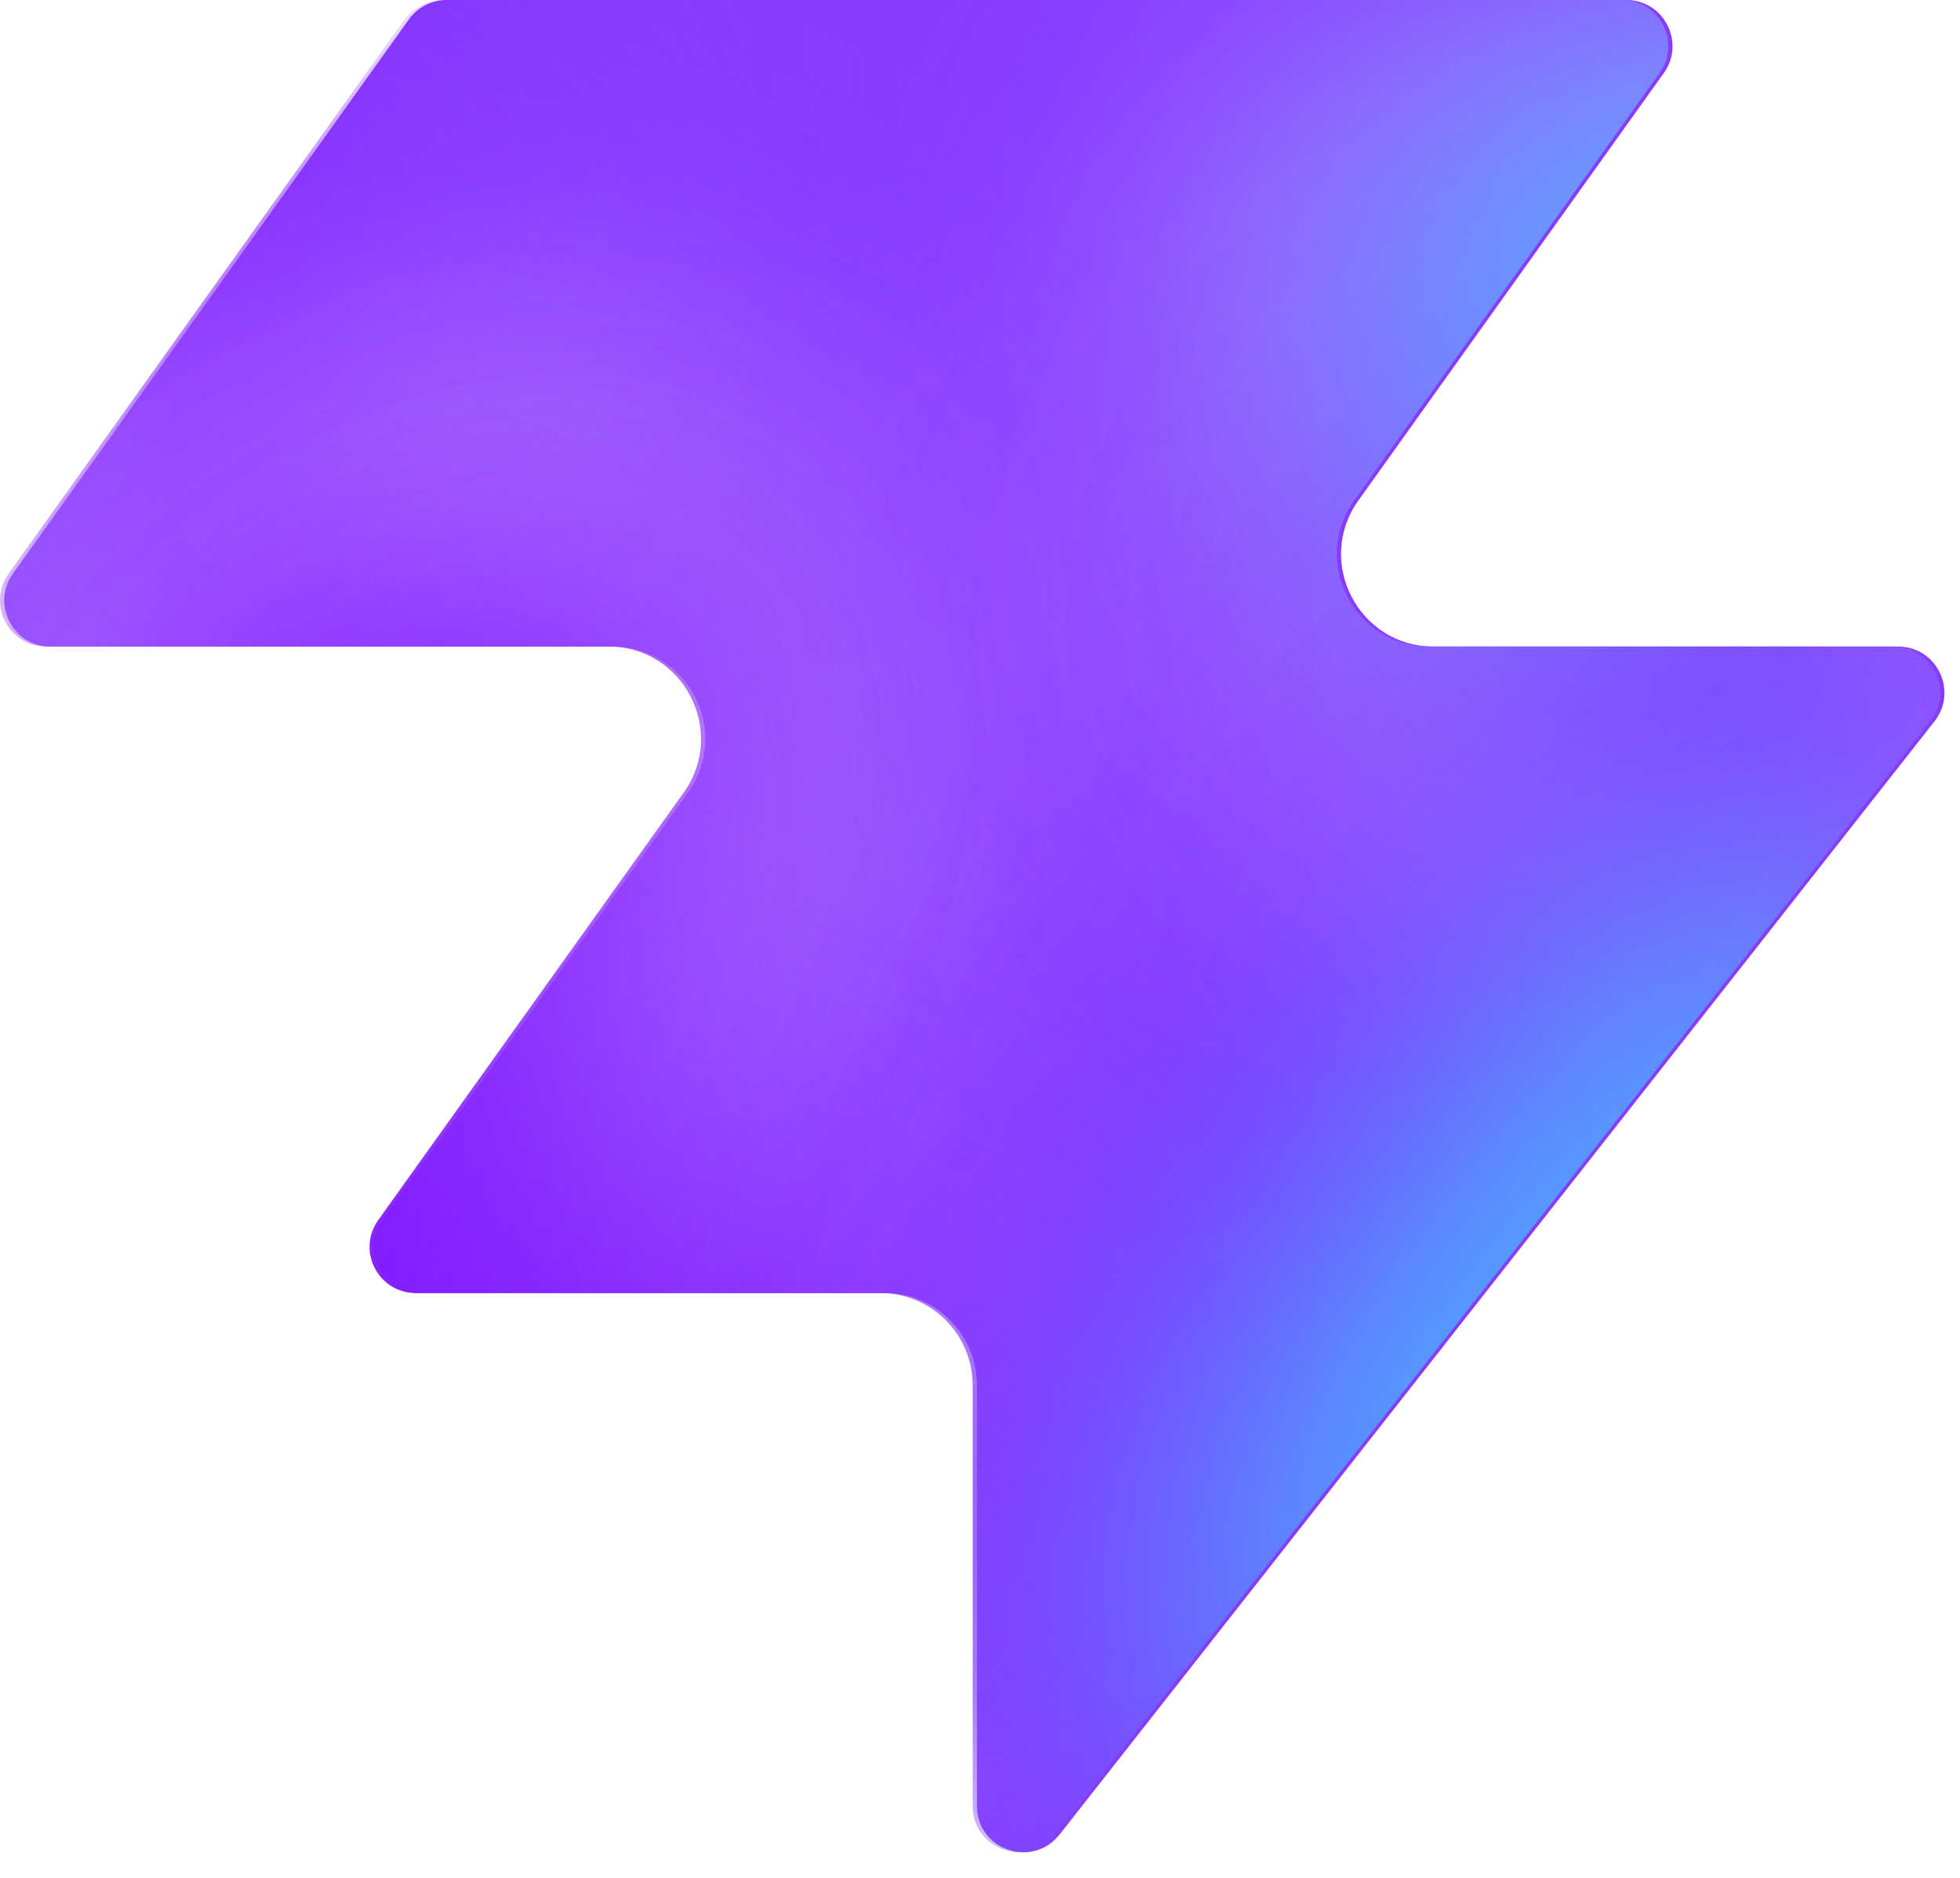
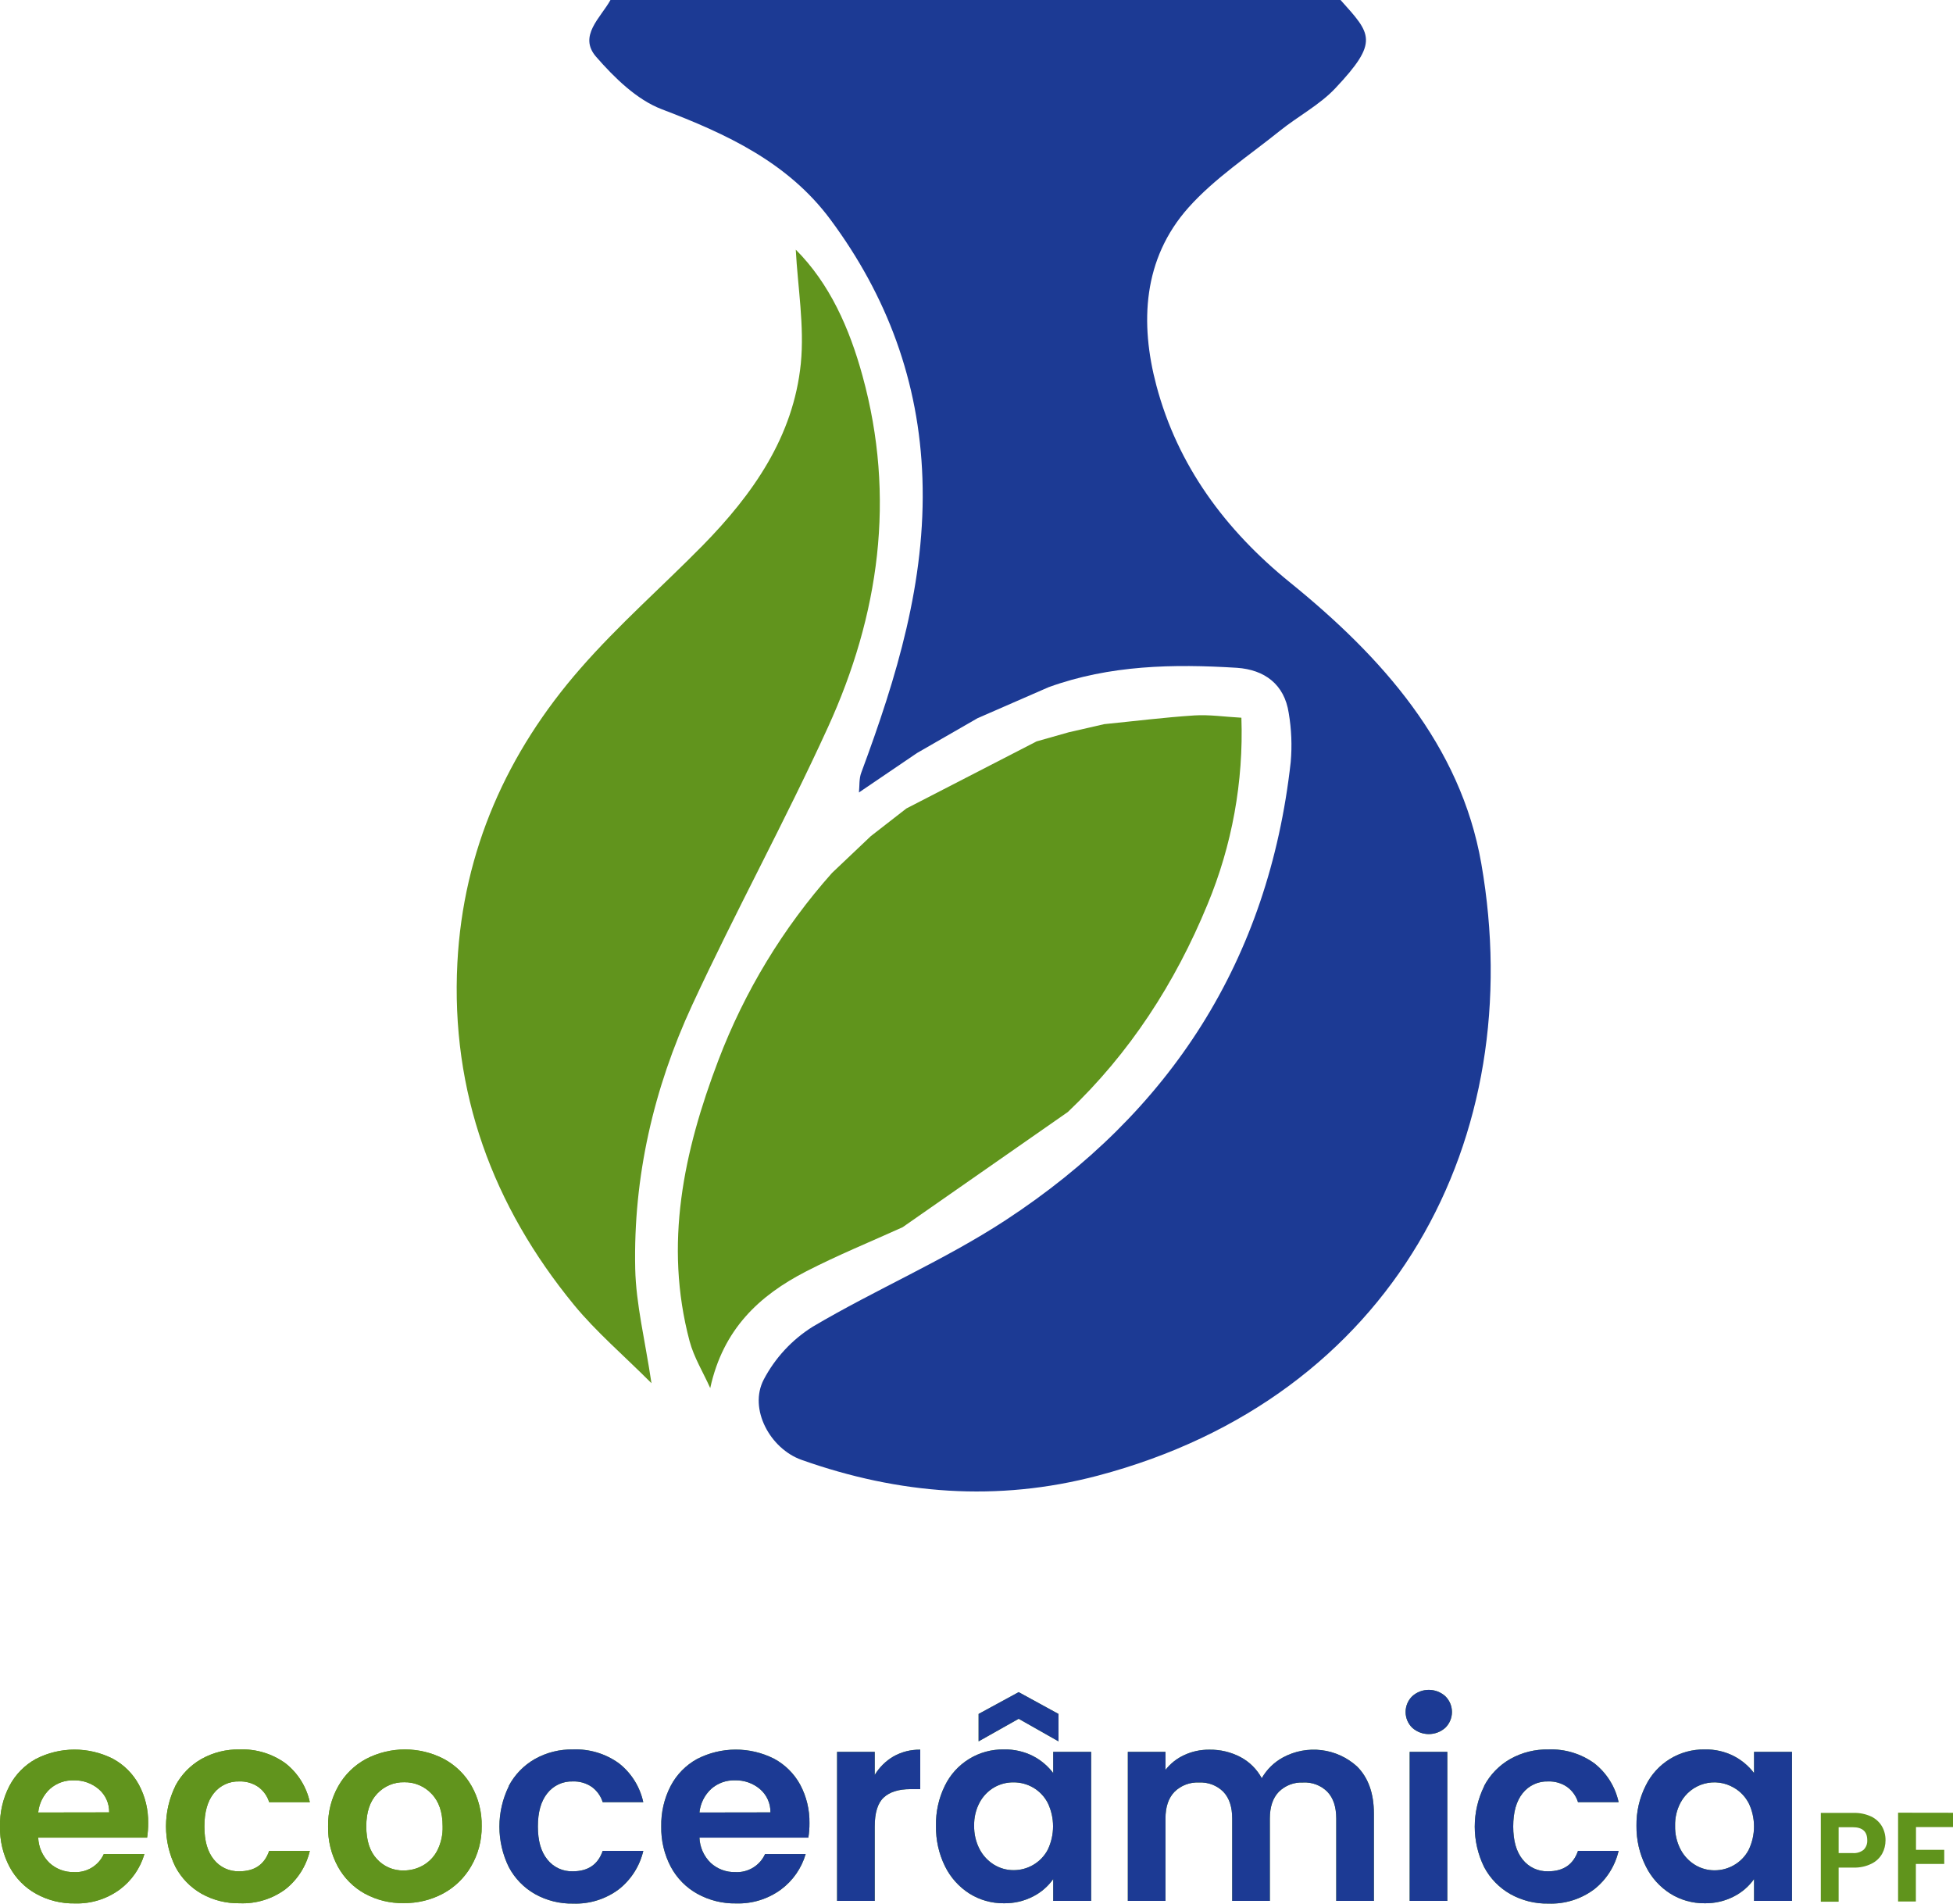
- <svg xmlns="http://www.w3.org/2000/svg" width="48" height="46" fill="none" viewBox="0 0 48 46">
-   <path fill="#863bff" d="M25.946 44.938c-.664.845-2.021.375-2.021-.698V33.937a2.26 2.26 0 0 0-2.262-2.262H10.287c-.92 0-1.456-1.04-.92-1.788l7.48-10.471c1.07-1.497 0-3.578-1.842-3.578H1.237c-.92 0-1.456-1.04-.92-1.788L10.013.474c.214-.297.556-.474.92-.474h28.894c.92 0 1.456 1.04.92 1.788l-7.48 10.471c-1.07 1.498 0 3.579 1.842 3.579h11.377c.943 0 1.473 1.088.89 1.83L25.947 44.94z" style="fill:#863bff;fill:color(display-p3 .525 .23 1);fill-opacity:1" />
-   <mask id="a" width="48" height="46" x="0" y="0" maskUnits="userSpaceOnUse" style="mask-type:alpha">
-     <path fill="#000" d="M25.842 44.938c-.664.844-2.021.375-2.021-.698V33.937a2.26 2.26 0 0 0-2.262-2.262H10.183c-.92 0-1.456-1.04-.92-1.788l7.48-10.471c1.07-1.498 0-3.579-1.842-3.579H1.133c-.92 0-1.456-1.04-.92-1.787L9.91.473c.214-.297.556-.474.92-.474h28.894c.92 0 1.456 1.04.92 1.788l-7.48 10.471c-1.07 1.498 0 3.578 1.842 3.578h11.377c.943 0 1.473 1.088.89 1.832L25.843 44.94z" style="fill:#000;fill-opacity:1" />
-   </mask>
-   <g mask="url(#a)">
-     <g filter="url(#b)">
-       <ellipse cx="5.508" cy="14.704" fill="#ede6ff" rx="5.508" ry="14.704" style="fill:#ede6ff;fill:color(display-p3 .927 .903 1);fill-opacity:1" transform="matrix(.00324 1 1 -.00324 -4.47 31.516)" />
-     </g>
-     <g filter="url(#c)">
-       <ellipse cx="10.399" cy="29.851" fill="#ede6ff" rx="10.399" ry="29.851" style="fill:#ede6ff;fill:color(display-p3 .927 .903 1);fill-opacity:1" transform="matrix(.00324 1 1 -.00324 -39.328 7.883)" />
-     </g>
-     <g filter="url(#d)">
-       <ellipse cx="5.508" cy="30.487" fill="#7e14ff" rx="5.508" ry="30.487" style="fill:#7e14ff;fill:color(display-p3 .492 .077 1);fill-opacity:1" transform="rotate(89.814 -25.913 -14.639)scale(1 -1)" />
-     </g>
-     <g filter="url(#e)">
-       <ellipse cx="5.508" cy="30.599" fill="#7e14ff" rx="5.508" ry="30.599" style="fill:#7e14ff;fill:color(display-p3 .492 .077 1);fill-opacity:1" transform="rotate(89.814 -32.644 -3.334)scale(1 -1)" />
-     </g>
-     <g filter="url(#f)">
-       <ellipse cx="5.508" cy="30.599" fill="#7e14ff" rx="5.508" ry="30.599" style="fill:#7e14ff;fill:color(display-p3 .492 .077 1);fill-opacity:1" transform="matrix(.00324 1 1 -.00324 -34.34 30.47)" />
-     </g>
-     <g filter="url(#g)">
-       <ellipse cx="14.072" cy="22.078" fill="#ede6ff" rx="14.072" ry="22.078" style="fill:#ede6ff;fill:color(display-p3 .927 .903 1);fill-opacity:1" transform="rotate(93.35 24.506 48.493)scale(-1 1)" />
-     </g>
-     <g filter="url(#h)">
-       <ellipse cx="3.47" cy="21.501" fill="#7e14ff" rx="3.47" ry="21.501" style="fill:#7e14ff;fill:color(display-p3 .492 .077 1);fill-opacity:1" transform="rotate(89.009 28.708 47.59)scale(-1 1)" />
-     </g>
-     <g filter="url(#i)">
-       <ellipse cx="3.47" cy="21.501" fill="#7e14ff" rx="3.47" ry="21.501" style="fill:#7e14ff;fill:color(display-p3 .492 .077 1);fill-opacity:1" transform="rotate(89.009 28.708 47.59)scale(-1 1)" />
-     </g>
-     <g filter="url(#j)">
-       <ellipse cx=".387" cy="8.972" fill="#7e14ff" rx="4.407" ry="29.108" style="fill:#7e14ff;fill:color(display-p3 .492 .077 1);fill-opacity:1" transform="rotate(39.51 .387 8.972)" />
-     </g>
-     <g filter="url(#k)">
-       <ellipse cx="47.523" cy="-6.092" fill="#7e14ff" rx="4.407" ry="29.108" style="fill:#7e14ff;fill:color(display-p3 .492 .077 1);fill-opacity:1" transform="rotate(37.892 47.523 -6.092)" />
-     </g>
-     <g filter="url(#l)">
-       <ellipse cx="41.412" cy="6.333" fill="#47bfff" rx="5.971" ry="9.665" style="fill:#47bfff;fill:color(display-p3 .28 .748 1);fill-opacity:1" transform="rotate(37.892 41.412 6.333)" />
-     </g>
-     <g filter="url(#m)">
-       <ellipse cx="-1.879" cy="38.332" fill="#7e14ff" rx="4.407" ry="29.108" style="fill:#7e14ff;fill:color(display-p3 .492 .077 1);fill-opacity:1" transform="rotate(37.892 -1.88 38.332)" />
-     </g>
-     <g filter="url(#n)">
-       <ellipse cx="-1.879" cy="38.332" fill="#7e14ff" rx="4.407" ry="29.108" style="fill:#7e14ff;fill:color(display-p3 .492 .077 1);fill-opacity:1" transform="rotate(37.892 -1.88 38.332)" />
-     </g>
-     <g filter="url(#o)">
-       <ellipse cx="35.651" cy="29.907" fill="#7e14ff" rx="4.407" ry="29.108" style="fill:#7e14ff;fill:color(display-p3 .492 .077 1);fill-opacity:1" transform="rotate(37.892 35.651 29.907)" />
-     </g>
-     <g filter="url(#p)">
-       <ellipse cx="38.418" cy="32.4" fill="#47bfff" rx="5.971" ry="15.297" style="fill:#47bfff;fill:color(display-p3 .28 .748 1);fill-opacity:1" transform="rotate(37.892 38.418 32.4)" />
-     </g>
-   </g>
-   <defs>
-     <filter id="b" width="60.045" height="41.654" x="-19.77" y="16.149" color-interpolation-filters="sRGB" filterUnits="userSpaceOnUse">
-       <feFlood flood-opacity="0" result="BackgroundImageFix" />
-       <feBlend in="SourceGraphic" in2="BackgroundImageFix" result="shape" />
-       <feGaussianBlur result="effect1_foregroundBlur_2002_17158" stdDeviation="7.659" />
-     </filter>
-     <filter id="c" width="90.34" height="51.437" x="-54.613" y="-7.533" color-interpolation-filters="sRGB" filterUnits="userSpaceOnUse">
-       <feFlood flood-opacity="0" result="BackgroundImageFix" />
-       <feBlend in="SourceGraphic" in2="BackgroundImageFix" result="shape" />
-       <feGaussianBlur result="effect1_foregroundBlur_2002_17158" stdDeviation="7.659" />
-     </filter>
-     <filter id="d" width="79.355" height="29.4" x="-49.64" y="2.03" color-interpolation-filters="sRGB" filterUnits="userSpaceOnUse">
-       <feFlood flood-opacity="0" result="BackgroundImageFix" />
-       <feBlend in="SourceGraphic" in2="BackgroundImageFix" result="shape" />
-       <feGaussianBlur result="effect1_foregroundBlur_2002_17158" stdDeviation="4.596" />
-     </filter>
-     <filter id="e" width="79.579" height="29.4" x="-45.045" y="20.029" color-interpolation-filters="sRGB" filterUnits="userSpaceOnUse">
-       <feFlood flood-opacity="0" result="BackgroundImageFix" />
-       <feBlend in="SourceGraphic" in2="BackgroundImageFix" result="shape" />
-       <feGaussianBlur result="effect1_foregroundBlur_2002_17158" stdDeviation="4.596" />
-     </filter>
-     <filter id="f" width="79.579" height="29.4" x="-43.513" y="21.178" color-interpolation-filters="sRGB" filterUnits="userSpaceOnUse">
-       <feFlood flood-opacity="0" result="BackgroundImageFix" />
-       <feBlend in="SourceGraphic" in2="BackgroundImageFix" result="shape" />
-       <feGaussianBlur result="effect1_foregroundBlur_2002_17158" stdDeviation="4.596" />
-     </filter>
-     <filter id="g" width="74.749" height="58.852" x="15.756" y="-17.901" color-interpolation-filters="sRGB" filterUnits="userSpaceOnUse">
-       <feFlood flood-opacity="0" result="BackgroundImageFix" />
-       <feBlend in="SourceGraphic" in2="BackgroundImageFix" result="shape" />
-       <feGaussianBlur result="effect1_foregroundBlur_2002_17158" stdDeviation="7.659" />
-     </filter>
-     <filter id="h" width="61.377" height="25.362" x="23.548" y="2.284" color-interpolation-filters="sRGB" filterUnits="userSpaceOnUse">
-       <feFlood flood-opacity="0" result="BackgroundImageFix" />
-       <feBlend in="SourceGraphic" in2="BackgroundImageFix" result="shape" />
-       <feGaussianBlur result="effect1_foregroundBlur_2002_17158" stdDeviation="4.596" />
-     </filter>
-     <filter id="i" width="61.377" height="25.362" x="23.548" y="2.284" color-interpolation-filters="sRGB" filterUnits="userSpaceOnUse">
-       <feFlood flood-opacity="0" result="BackgroundImageFix" />
-       <feBlend in="SourceGraphic" in2="BackgroundImageFix" result="shape" />
-       <feGaussianBlur result="effect1_foregroundBlur_2002_17158" stdDeviation="4.596" />
-     </filter>
-     <filter id="j" width="56.045" height="63.649" x="-27.636" y="-22.853" color-interpolation-filters="sRGB" filterUnits="userSpaceOnUse">
-       <feFlood flood-opacity="0" result="BackgroundImageFix" />
-       <feBlend in="SourceGraphic" in2="BackgroundImageFix" result="shape" />
-       <feGaussianBlur result="effect1_foregroundBlur_2002_17158" stdDeviation="4.596" />
-     </filter>
-     <filter id="k" width="54.814" height="64.646" x="20.116" y="-38.415" color-interpolation-filters="sRGB" filterUnits="userSpaceOnUse">
-       <feFlood flood-opacity="0" result="BackgroundImageFix" />
-       <feBlend in="SourceGraphic" in2="BackgroundImageFix" result="shape" />
-       <feGaussianBlur result="effect1_foregroundBlur_2002_17158" stdDeviation="4.596" />
-     </filter>
-     <filter id="l" width="33.541" height="35.313" x="24.641" y="-11.323" color-interpolation-filters="sRGB" filterUnits="userSpaceOnUse">
-       <feFlood flood-opacity="0" result="BackgroundImageFix" />
-       <feBlend in="SourceGraphic" in2="BackgroundImageFix" result="shape" />
-       <feGaussianBlur result="effect1_foregroundBlur_2002_17158" stdDeviation="4.596" />
-     </filter>
-     <filter id="m" width="54.814" height="64.646" x="-29.286" y="6.009" color-interpolation-filters="sRGB" filterUnits="userSpaceOnUse">
-       <feFlood flood-opacity="0" result="BackgroundImageFix" />
-       <feBlend in="SourceGraphic" in2="BackgroundImageFix" result="shape" />
-       <feGaussianBlur result="effect1_foregroundBlur_2002_17158" stdDeviation="4.596" />
-     </filter>
-     <filter id="n" width="54.814" height="64.646" x="-29.286" y="6.009" color-interpolation-filters="sRGB" filterUnits="userSpaceOnUse">
-       <feFlood flood-opacity="0" result="BackgroundImageFix" />
-       <feBlend in="SourceGraphic" in2="BackgroundImageFix" result="shape" />
-       <feGaussianBlur result="effect1_foregroundBlur_2002_17158" stdDeviation="4.596" />
-     </filter>
-     <filter id="o" width="54.814" height="64.646" x="8.244" y="-2.416" color-interpolation-filters="sRGB" filterUnits="userSpaceOnUse">
-       <feFlood flood-opacity="0" result="BackgroundImageFix" />
-       <feBlend in="SourceGraphic" in2="BackgroundImageFix" result="shape" />
-       <feGaussianBlur result="effect1_foregroundBlur_2002_17158" stdDeviation="4.596" />
-     </filter>
-     <filter id="p" width="39.409" height="43.623" x="18.713" y="10.588" color-interpolation-filters="sRGB" filterUnits="userSpaceOnUse">
-       <feFlood flood-opacity="0" result="BackgroundImageFix" />
-       <feBlend in="SourceGraphic" in2="BackgroundImageFix" result="shape" />
-       <feGaussianBlur result="effect1_foregroundBlur_2002_17158" stdDeviation="4.596" />
-     </filter>
-   </defs>
+ <svg xmlns="http://www.w3.org/2000/svg" viewBox="0 0 494.97 482.31">
+   <path d="M593,259c7.74,8.63,9.86,10.49-1.3,22.34-4,4.26-9.5,7.12-14.13,10.85-7.86,6.32-16.5,12-23.13,19.43-11.56,13-12.31,29.26-8.12,45.06,5.39,20.3,17.45,36.62,33.88,49.93,23.24,18.83,43.22,41.15,48.47,71.21,12.14,69.53-22.26,135.34-97.19,155.13-25.44,6.72-50.44,4.73-75.08-4-7.95-2.81-13.47-12.9-9.59-20.35a35,35,0,0,1,12.42-13.4c16-9.46,33.29-16.81,48.8-26.94,41.87-27.38,66.75-65.93,72.34-116.15a48.67,48.67,0,0,0-.5-12.4c-1.1-7.34-6.18-11-13.12-11.48-16.14-1-32.23-.71-47.73,4.91L501,441l-15.33,8.82-14.73,10c.18-1.7,0-3.51.61-5.07,8.93-24.08,16.39-48.39,15.48-74.59-.84-24.43-8.94-46.18-23.35-65.57-10.74-14.45-26.3-21.66-42.74-27.92-6.34-2.42-12-8-16.6-13.27s1.13-9.88,3.64-14.42Z" transform="translate(-253.25 -259)" fill="#1c3a94" />
+   <path d="M454.93,322.26c8.6,8.62,13.6,19.89,16.92,32,8.46,30.79,4.24,60.56-8.78,89.07-10.84,23.75-23.44,46.7-34.41,70.4-9.74,21.06-14.93,43.48-14.42,66.79.2,9,2.48,18,4.12,29-7.25-7.25-14-13-19.59-19.79-20.65-25.15-31.3-54.06-29.6-86.75,1.48-28.42,12.6-53.34,31.21-74.61,9.61-11,20.68-20.7,30.95-31.13,12.74-13,23-27.57,24.88-46.11C457.15,341.6,455.44,331.83,454.93,322.26Z" transform="translate(-253.25 -259)" fill="#61941d" />
+   <path d="M533.09,442.51c7.62-.76,15.22-1.71,22.85-2.21,3.79-.24,7.63.34,11.93.58a113,113,0,0,1-8.59,47.31c-8.2,19.92-19.69,37.7-35.39,52.6L482,570c-8.15,3.69-16.46,7.08-24.41,11.17-11.86,6.1-21.07,14.6-24.34,29.59-1.78-4-4.14-7.78-5.24-11.93-6.51-24.58-1.5-48,7.3-71.13a153.58,153.58,0,0,1,28.8-47.48l9.85-9.34,9-7,33-17,8.15-2.31Z" transform="translate(-253.25 -259)" fill="#60941c" />
+   <path d="M730.28,728.73a6.23,6.23,0,0,1-2.68,2.54,9.64,9.64,0,0,1-4.59,1h-3.77v8.64h-4.52v-22.5H723a10.06,10.06,0,0,1,4.45.9,6.29,6.29,0,0,1,2.75,2.48,6.94,6.94,0,0,1,.92,3.58A7,7,0,0,1,730.28,728.73Zm-4.69-1a3.15,3.15,0,0,0,.9-2.4q0-3.29-3.67-3.29h-3.58v6.55h3.58A3.91,3.91,0,0,0,725.59,727.74Z" transform="translate(-253.25 -259)" fill="#60941c" />
+   <path d="M748.22,718.38V722h-9.38v5.77H746v3.58h-7.19v9.51h-4.51v-22.5Z" transform="translate(-253.25 -259)" fill="#60941c" />
+   <path d="M290.53,724.68h-27.6a9.41,9.41,0,0,0,2.86,6.41,8.85,8.85,0,0,0,6.2,2.32,7.8,7.8,0,0,0,7.57-4.57h10.29a17.21,17.21,0,0,1-6.27,9,18.3,18.3,0,0,1-11.38,3.51,19.59,19.59,0,0,1-9.78-2.42,16.93,16.93,0,0,1-6.75-6.85,21,21,0,0,1-2.42-10.22,21.36,21.36,0,0,1,2.39-10.29,16.57,16.57,0,0,1,6.68-6.82,21.48,21.48,0,0,1,19.52-.07,16.3,16.3,0,0,1,6.61,6.58A19.88,19.88,0,0,1,290.8,721,22.75,22.75,0,0,1,290.53,724.68Zm-9.61-6.4a7.55,7.55,0,0,0-2.66-5.9,9.39,9.39,0,0,0-6.33-2.22,8.67,8.67,0,0,0-6,2.15,9.43,9.43,0,0,0-3,6Z" transform="translate(-253.25 -259)" fill="#61941d" />
+   <path d="M297.69,711.56a17,17,0,0,1,6.61-6.81,19.06,19.06,0,0,1,9.68-2.42,18.61,18.61,0,0,1,11.62,3.51,17.13,17.13,0,0,1,6.17,9.85h-10.3a7.51,7.51,0,0,0-2.76-3.86,8,8,0,0,0-4.8-1.39,7.89,7.89,0,0,0-6.48,3c-1.59,2-2.38,4.78-2.38,8.42s.79,6.37,2.38,8.35a7.89,7.89,0,0,0,6.48,3q5.79,0,7.56-5.18h10.3a17.47,17.47,0,0,1-6.21,9.75A18.26,18.26,0,0,1,314,741.31a19.06,19.06,0,0,1-9.68-2.42,17,17,0,0,1-6.61-6.81,23.22,23.22,0,0,1,0-20.52Z" transform="translate(-253.25 -259)" fill="#61941d" />
+   <path d="M345.74,738.89a17.3,17.3,0,0,1-6.85-6.85,20.49,20.49,0,0,1-2.49-10.22A20,20,0,0,1,339,711.6a17.68,17.68,0,0,1,7-6.85,21.4,21.4,0,0,1,19.77,0,17.68,17.68,0,0,1,7,6.85,20,20,0,0,1,2.56,10.22A19.66,19.66,0,0,1,372.62,732a18.13,18.13,0,0,1-7.08,6.85,20.57,20.57,0,0,1-10,2.42A19.79,19.79,0,0,1,345.74,738.89Zm14.68-7.15a9.15,9.15,0,0,0,3.65-3.79,12.71,12.71,0,0,0,1.36-6.13q0-5.39-2.83-8.28a9.29,9.29,0,0,0-6.91-2.9,9.08,9.08,0,0,0-6.85,2.9q-2.76,2.9-2.76,8.28c0,3.59.89,6.35,2.69,8.28a8.85,8.85,0,0,0,6.78,2.9A9.9,9.9,0,0,0,360.42,731.74Z" transform="translate(-253.25 -259)" fill="#61941d" />
+   <path d="M382.2,711.56a17,17,0,0,1,6.61-6.81,19.06,19.06,0,0,1,9.68-2.42,18.61,18.61,0,0,1,11.62,3.51,17.08,17.08,0,0,1,6.17,9.85H406a7.62,7.62,0,0,0-2.76-3.86,8,8,0,0,0-4.81-1.39,7.87,7.87,0,0,0-6.47,3c-1.6,2-2.39,4.78-2.39,8.42s.79,6.37,2.39,8.35a7.87,7.87,0,0,0,6.47,3q5.79,0,7.57-5.18h10.29a17.47,17.47,0,0,1-6.21,9.75,18.26,18.26,0,0,1-11.58,3.61,19.06,19.06,0,0,1-9.68-2.42,17,17,0,0,1-6.61-6.81,23.22,23.22,0,0,1,0-20.52Z" transform="translate(-253.25 -259)" fill="#61941d" />
+   <path d="M458.12,724.68h-27.6a9.41,9.41,0,0,0,2.86,6.41,8.86,8.86,0,0,0,6.21,2.32,7.8,7.8,0,0,0,7.56-4.57h10.29a17.21,17.21,0,0,1-6.27,9,18.3,18.3,0,0,1-11.38,3.51,19.59,19.59,0,0,1-9.78-2.42,16.93,16.93,0,0,1-6.75-6.85,21,21,0,0,1-2.42-10.22,21.36,21.36,0,0,1,2.39-10.29,16.57,16.57,0,0,1,6.68-6.82,21.48,21.48,0,0,1,19.52-.07,16.38,16.38,0,0,1,6.62,6.58A20,20,0,0,1,458.4,721,21.61,21.61,0,0,1,458.12,724.68Zm-9.61-6.4a7.57,7.57,0,0,0-2.65-5.9,9.41,9.41,0,0,0-6.34-2.22,8.69,8.69,0,0,0-6,2.15,9.43,9.43,0,0,0-3,6Z" transform="translate(-253.25 -259)" fill="#61941d" />
+   <path d="M479.69,704.1a13.35,13.35,0,0,1,6.79-1.71v10H484c-3,0-5.26.71-6.78,2.12s-2.28,3.86-2.28,7.36V740.7h-9.54V702.94h9.54v5.86A13.5,13.5,0,0,1,479.69,704.1Z" transform="translate(-253.25 -259)" fill="#61941d" />
+   <path d="M492.71,711.53a16.33,16.33,0,0,1,15-9.2,15.48,15.48,0,0,1,7.4,1.7,15.09,15.09,0,0,1,5.07,4.29v-5.38h9.61V740.7h-9.61v-5.52a14.1,14.1,0,0,1-5.07,4.39,15.55,15.55,0,0,1-7.47,1.74,16.11,16.11,0,0,1-8.69-2.45,17.18,17.18,0,0,1-6.2-6.92,22.27,22.27,0,0,1-2.28-10.26A21.87,21.87,0,0,1,492.71,711.53Zm26.07,4.33A9.61,9.61,0,0,0,515.1,712a9.8,9.8,0,0,0-5-1.33,9.68,9.68,0,0,0-4.91,1.29,9.8,9.8,0,0,0-3.65,3.79,11.85,11.85,0,0,0-1.4,5.89,12.28,12.28,0,0,0,1.4,6,10.1,10.1,0,0,0,3.68,3.92,9.44,9.44,0,0,0,4.88,1.36,9.8,9.8,0,0,0,5-1.33,9.68,9.68,0,0,0,3.68-3.82,13.74,13.74,0,0,0,0-11.92Zm-7.36-21.3-10.15,5.72v-6.95l10.15-5.52,10.09,5.52v6.95Z" transform="translate(-253.25 -259)" fill="#61941d" />
+   <path d="M597.19,706.65q4.26,4.27,4.26,11.9V740.7h-9.54V719.84q0-4.43-2.25-6.78a8.07,8.07,0,0,0-6.13-2.35,8.19,8.19,0,0,0-6.17,2.35q-2.28,2.36-2.28,6.78V740.7h-9.54V719.84q0-4.43-2.25-6.78a8.09,8.09,0,0,0-6.14-2.35,8.27,8.27,0,0,0-6.23,2.35q-2.29,2.36-2.29,6.78V740.7h-9.54V702.94h9.54v4.57a12.76,12.76,0,0,1,4.74-3.75,14.74,14.74,0,0,1,6.37-1.37,16.39,16.39,0,0,1,7.91,1.88,13.08,13.08,0,0,1,5.38,5.35,13.72,13.72,0,0,1,5.35-5.25,16.35,16.35,0,0,1,18.81,2.28Z" transform="translate(-253.25 -259)" fill="#61941d" />
+   <path d="M611.17,696.84a5.59,5.59,0,0,1,0-8,6.26,6.26,0,0,1,8.38,0,5.59,5.59,0,0,1,0,8,6.29,6.29,0,0,1-8.38,0Zm8.89,6.1V740.7h-9.54V702.94Z" transform="translate(-253.25 -259)" fill="#61941d" />
+   <path d="M629.4,711.56a17,17,0,0,1,6.61-6.81,19,19,0,0,1,9.68-2.42,18.61,18.61,0,0,1,11.62,3.51,17.06,17.06,0,0,1,6.16,9.85H653.18a7.51,7.51,0,0,0-2.76-3.86,8,8,0,0,0-4.8-1.39,7.89,7.89,0,0,0-6.48,3c-1.59,2-2.38,4.78-2.38,8.42s.79,6.37,2.38,8.35a7.89,7.89,0,0,0,6.48,3q5.79,0,7.56-5.18h10.29a17.4,17.4,0,0,1-6.2,9.75,18.26,18.26,0,0,1-11.58,3.61,19,19,0,0,1-9.68-2.42,17,17,0,0,1-6.61-6.81,23.22,23.22,0,0,1,0-20.52Z" transform="translate(-253.25 -259)" fill="#61941d" />
+   <path d="M670.32,711.53a16.36,16.36,0,0,1,15-9.2,15.46,15.46,0,0,1,7.4,1.7,15.23,15.23,0,0,1,5.08,4.29v-5.38h9.61V740.7h-9.61v-5.52a14.14,14.14,0,0,1-5.08,4.39,15.53,15.53,0,0,1-7.46,1.74,16.06,16.06,0,0,1-8.69-2.45,17.13,17.13,0,0,1-6.21-6.92A22.27,22.27,0,0,1,668,721.68,21.87,21.87,0,0,1,670.32,711.53Zm26.07,4.33a9.54,9.54,0,0,0-3.68-3.82,9.71,9.71,0,0,0-13.53,3.75,11.85,11.85,0,0,0-1.39,5.89,12.27,12.27,0,0,0,1.39,6,10.1,10.1,0,0,0,3.68,3.92,9.46,9.46,0,0,0,4.88,1.36,9.77,9.77,0,0,0,5-1.33,9.61,9.61,0,0,0,3.68-3.82,13.65,13.65,0,0,0,0-11.92Z" transform="translate(-253.25 -259)" fill="#61941d" />
+   <path d="M290.53,724.68h-27.6a9.41,9.41,0,0,0,2.86,6.41,8.85,8.85,0,0,0,6.2,2.32,7.8,7.8,0,0,0,7.57-4.57h10.29a17.21,17.21,0,0,1-6.27,9,18.3,18.3,0,0,1-11.38,3.51,19.59,19.59,0,0,1-9.78-2.42,16.93,16.93,0,0,1-6.75-6.85,21,21,0,0,1-2.42-10.22,21.36,21.36,0,0,1,2.39-10.29,16.57,16.57,0,0,1,6.68-6.82,21.48,21.48,0,0,1,19.52-.07,16.3,16.3,0,0,1,6.61,6.58A19.88,19.88,0,0,1,290.8,721,22.75,22.75,0,0,1,290.53,724.68Zm-9.61-6.4a7.55,7.55,0,0,0-2.66-5.9,9.39,9.39,0,0,0-6.33-2.22,8.67,8.67,0,0,0-6,2.15,9.43,9.43,0,0,0-3,6Z" transform="translate(-253.25 -259)" fill="#61941d" />
+   <path d="M297.69,711.56a17,17,0,0,1,6.61-6.81,19.06,19.06,0,0,1,9.68-2.42,18.61,18.61,0,0,1,11.62,3.51,17.13,17.13,0,0,1,6.17,9.85h-10.3a7.51,7.51,0,0,0-2.76-3.86,8,8,0,0,0-4.8-1.39,7.89,7.89,0,0,0-6.48,3c-1.59,2-2.38,4.78-2.38,8.42s.79,6.37,2.38,8.35a7.89,7.89,0,0,0,6.48,3q5.79,0,7.56-5.18h10.3a17.47,17.47,0,0,1-6.21,9.75A18.26,18.26,0,0,1,314,741.31a19.06,19.06,0,0,1-9.68-2.42,17,17,0,0,1-6.61-6.81,23.22,23.22,0,0,1,0-20.52Z" transform="translate(-253.25 -259)" fill="#61941d" />
+   <path d="M345.74,738.89a17.3,17.3,0,0,1-6.85-6.85,20.49,20.49,0,0,1-2.49-10.22A20,20,0,0,1,339,711.6a17.68,17.68,0,0,1,7-6.85,21.4,21.4,0,0,1,19.77,0,17.68,17.68,0,0,1,7,6.85,20,20,0,0,1,2.56,10.22A19.66,19.66,0,0,1,372.62,732a18.13,18.13,0,0,1-7.08,6.85,20.57,20.57,0,0,1-10,2.42A19.79,19.79,0,0,1,345.74,738.89Zm14.68-7.15a9.15,9.15,0,0,0,3.65-3.79,12.71,12.71,0,0,0,1.36-6.13q0-5.39-2.83-8.28a9.29,9.29,0,0,0-6.91-2.9,9.08,9.08,0,0,0-6.85,2.9q-2.76,2.9-2.76,8.28c0,3.59.89,6.35,2.69,8.28a8.85,8.85,0,0,0,6.78,2.9A9.9,9.9,0,0,0,360.42,731.74Z" transform="translate(-253.25 -259)" fill="#61941d" />
+   <path d="M382.2,711.56a17,17,0,0,1,6.61-6.81,19.06,19.06,0,0,1,9.68-2.42,18.61,18.61,0,0,1,11.62,3.51,17.08,17.08,0,0,1,6.17,9.85H406a7.62,7.62,0,0,0-2.76-3.86,8,8,0,0,0-4.81-1.39,7.87,7.87,0,0,0-6.47,3c-1.6,2-2.39,4.78-2.39,8.42s.79,6.37,2.39,8.35a7.87,7.87,0,0,0,6.47,3q5.79,0,7.57-5.18h10.29a17.47,17.47,0,0,1-6.21,9.75,18.26,18.26,0,0,1-11.58,3.61,19.06,19.06,0,0,1-9.68-2.42,17,17,0,0,1-6.61-6.81,23.22,23.22,0,0,1,0-20.52Z" transform="translate(-253.25 -259)" fill="#1c3a94" />
+   <path d="M458.12,724.68h-27.6a9.41,9.41,0,0,0,2.86,6.41,8.86,8.86,0,0,0,6.21,2.32,7.8,7.8,0,0,0,7.56-4.57h10.29a17.21,17.21,0,0,1-6.27,9,18.3,18.3,0,0,1-11.38,3.51,19.59,19.59,0,0,1-9.78-2.42,16.93,16.93,0,0,1-6.75-6.85,21,21,0,0,1-2.42-10.22,21.36,21.36,0,0,1,2.39-10.29,16.57,16.57,0,0,1,6.68-6.82,21.48,21.48,0,0,1,19.52-.07,16.38,16.38,0,0,1,6.62,6.58A20,20,0,0,1,458.4,721,21.61,21.61,0,0,1,458.12,724.68Zm-9.61-6.4a7.57,7.57,0,0,0-2.65-5.9,9.41,9.41,0,0,0-6.34-2.22,8.69,8.69,0,0,0-6,2.15,9.43,9.43,0,0,0-3,6Z" transform="translate(-253.25 -259)" fill="#1c3a94" />
+   <path d="M479.69,704.1a13.35,13.35,0,0,1,6.79-1.71v10H484c-3,0-5.26.71-6.78,2.12s-2.28,3.86-2.28,7.36V740.7h-9.54V702.94h9.54v5.86A13.5,13.5,0,0,1,479.69,704.1Z" transform="translate(-253.25 -259)" fill="#1c3a94" />
+   <path d="M492.71,711.53a16.33,16.33,0,0,1,15-9.2,15.48,15.48,0,0,1,7.4,1.7,15.09,15.09,0,0,1,5.07,4.29v-5.38h9.61V740.7h-9.61v-5.52a14.1,14.1,0,0,1-5.07,4.39,15.55,15.55,0,0,1-7.47,1.74,16.11,16.11,0,0,1-8.69-2.45,17.18,17.18,0,0,1-6.2-6.92,22.27,22.27,0,0,1-2.28-10.26A21.87,21.87,0,0,1,492.71,711.53Zm26.07,4.33A9.61,9.61,0,0,0,515.1,712a9.8,9.8,0,0,0-5-1.33,9.68,9.68,0,0,0-4.91,1.29,9.8,9.8,0,0,0-3.65,3.79,11.85,11.85,0,0,0-1.4,5.89,12.28,12.28,0,0,0,1.4,6,10.1,10.1,0,0,0,3.68,3.92,9.44,9.44,0,0,0,4.88,1.36,9.8,9.8,0,0,0,5-1.33,9.68,9.68,0,0,0,3.68-3.82,13.74,13.74,0,0,0,0-11.92Zm-7.36-21.3-10.15,5.72v-6.95l10.15-5.52,10.09,5.52v6.95Z" transform="translate(-253.25 -259)" fill="#1c3a94" />
+   <path d="M597.19,706.65q4.26,4.27,4.26,11.9V740.7h-9.54V719.84q0-4.43-2.25-6.78a8.07,8.07,0,0,0-6.13-2.35,8.19,8.19,0,0,0-6.17,2.35q-2.28,2.36-2.28,6.78V740.7h-9.54V719.84q0-4.43-2.25-6.78a8.09,8.09,0,0,0-6.14-2.35,8.27,8.27,0,0,0-6.23,2.35q-2.29,2.36-2.29,6.78V740.7h-9.54V702.94h9.54v4.57a12.76,12.76,0,0,1,4.74-3.75,14.74,14.74,0,0,1,6.37-1.37,16.39,16.39,0,0,1,7.91,1.88,13.08,13.08,0,0,1,5.38,5.35,13.72,13.72,0,0,1,5.35-5.25,16.35,16.35,0,0,1,18.81,2.28Z" transform="translate(-253.25 -259)" fill="#1c3a94" />
+   <path d="M611.17,696.84a5.59,5.59,0,0,1,0-8,6.26,6.26,0,0,1,8.38,0,5.59,5.59,0,0,1,0,8,6.29,6.29,0,0,1-8.38,0Zm8.89,6.1V740.7h-9.54V702.94Z" transform="translate(-253.25 -259)" fill="#1c3a94" />
+   <path d="M629.4,711.56a17,17,0,0,1,6.61-6.81,19,19,0,0,1,9.68-2.42,18.61,18.61,0,0,1,11.62,3.51,17.06,17.06,0,0,1,6.16,9.85H653.18a7.51,7.51,0,0,0-2.76-3.86,8,8,0,0,0-4.8-1.39,7.89,7.89,0,0,0-6.48,3c-1.59,2-2.38,4.78-2.38,8.42s.79,6.37,2.38,8.35a7.89,7.89,0,0,0,6.48,3q5.79,0,7.56-5.18h10.29a17.4,17.4,0,0,1-6.2,9.75,18.26,18.26,0,0,1-11.58,3.61,19,19,0,0,1-9.68-2.42,17,17,0,0,1-6.61-6.81,23.22,23.22,0,0,1,0-20.52Z" transform="translate(-253.25 -259)" fill="#1c3a94" />
+   <path d="M670.32,711.53a16.36,16.36,0,0,1,15-9.2,15.46,15.46,0,0,1,7.4,1.7,15.23,15.23,0,0,1,5.08,4.29v-5.38h9.61V740.7h-9.61v-5.52a14.14,14.14,0,0,1-5.08,4.39,15.53,15.53,0,0,1-7.46,1.74,16.06,16.06,0,0,1-8.69-2.45,17.13,17.13,0,0,1-6.21-6.92A22.27,22.27,0,0,1,668,721.68,21.87,21.87,0,0,1,670.32,711.53Zm26.07,4.33a9.54,9.54,0,0,0-3.68-3.82,9.71,9.71,0,0,0-13.53,3.75,11.85,11.85,0,0,0-1.39,5.89,12.27,12.27,0,0,0,1.39,6,10.1,10.1,0,0,0,3.68,3.92,9.46,9.46,0,0,0,4.88,1.36,9.77,9.77,0,0,0,5-1.33,9.61,9.61,0,0,0,3.68-3.82,13.65,13.65,0,0,0,0-11.92Z" transform="translate(-253.25 -259)" fill="#1c3a94" />
</svg>
